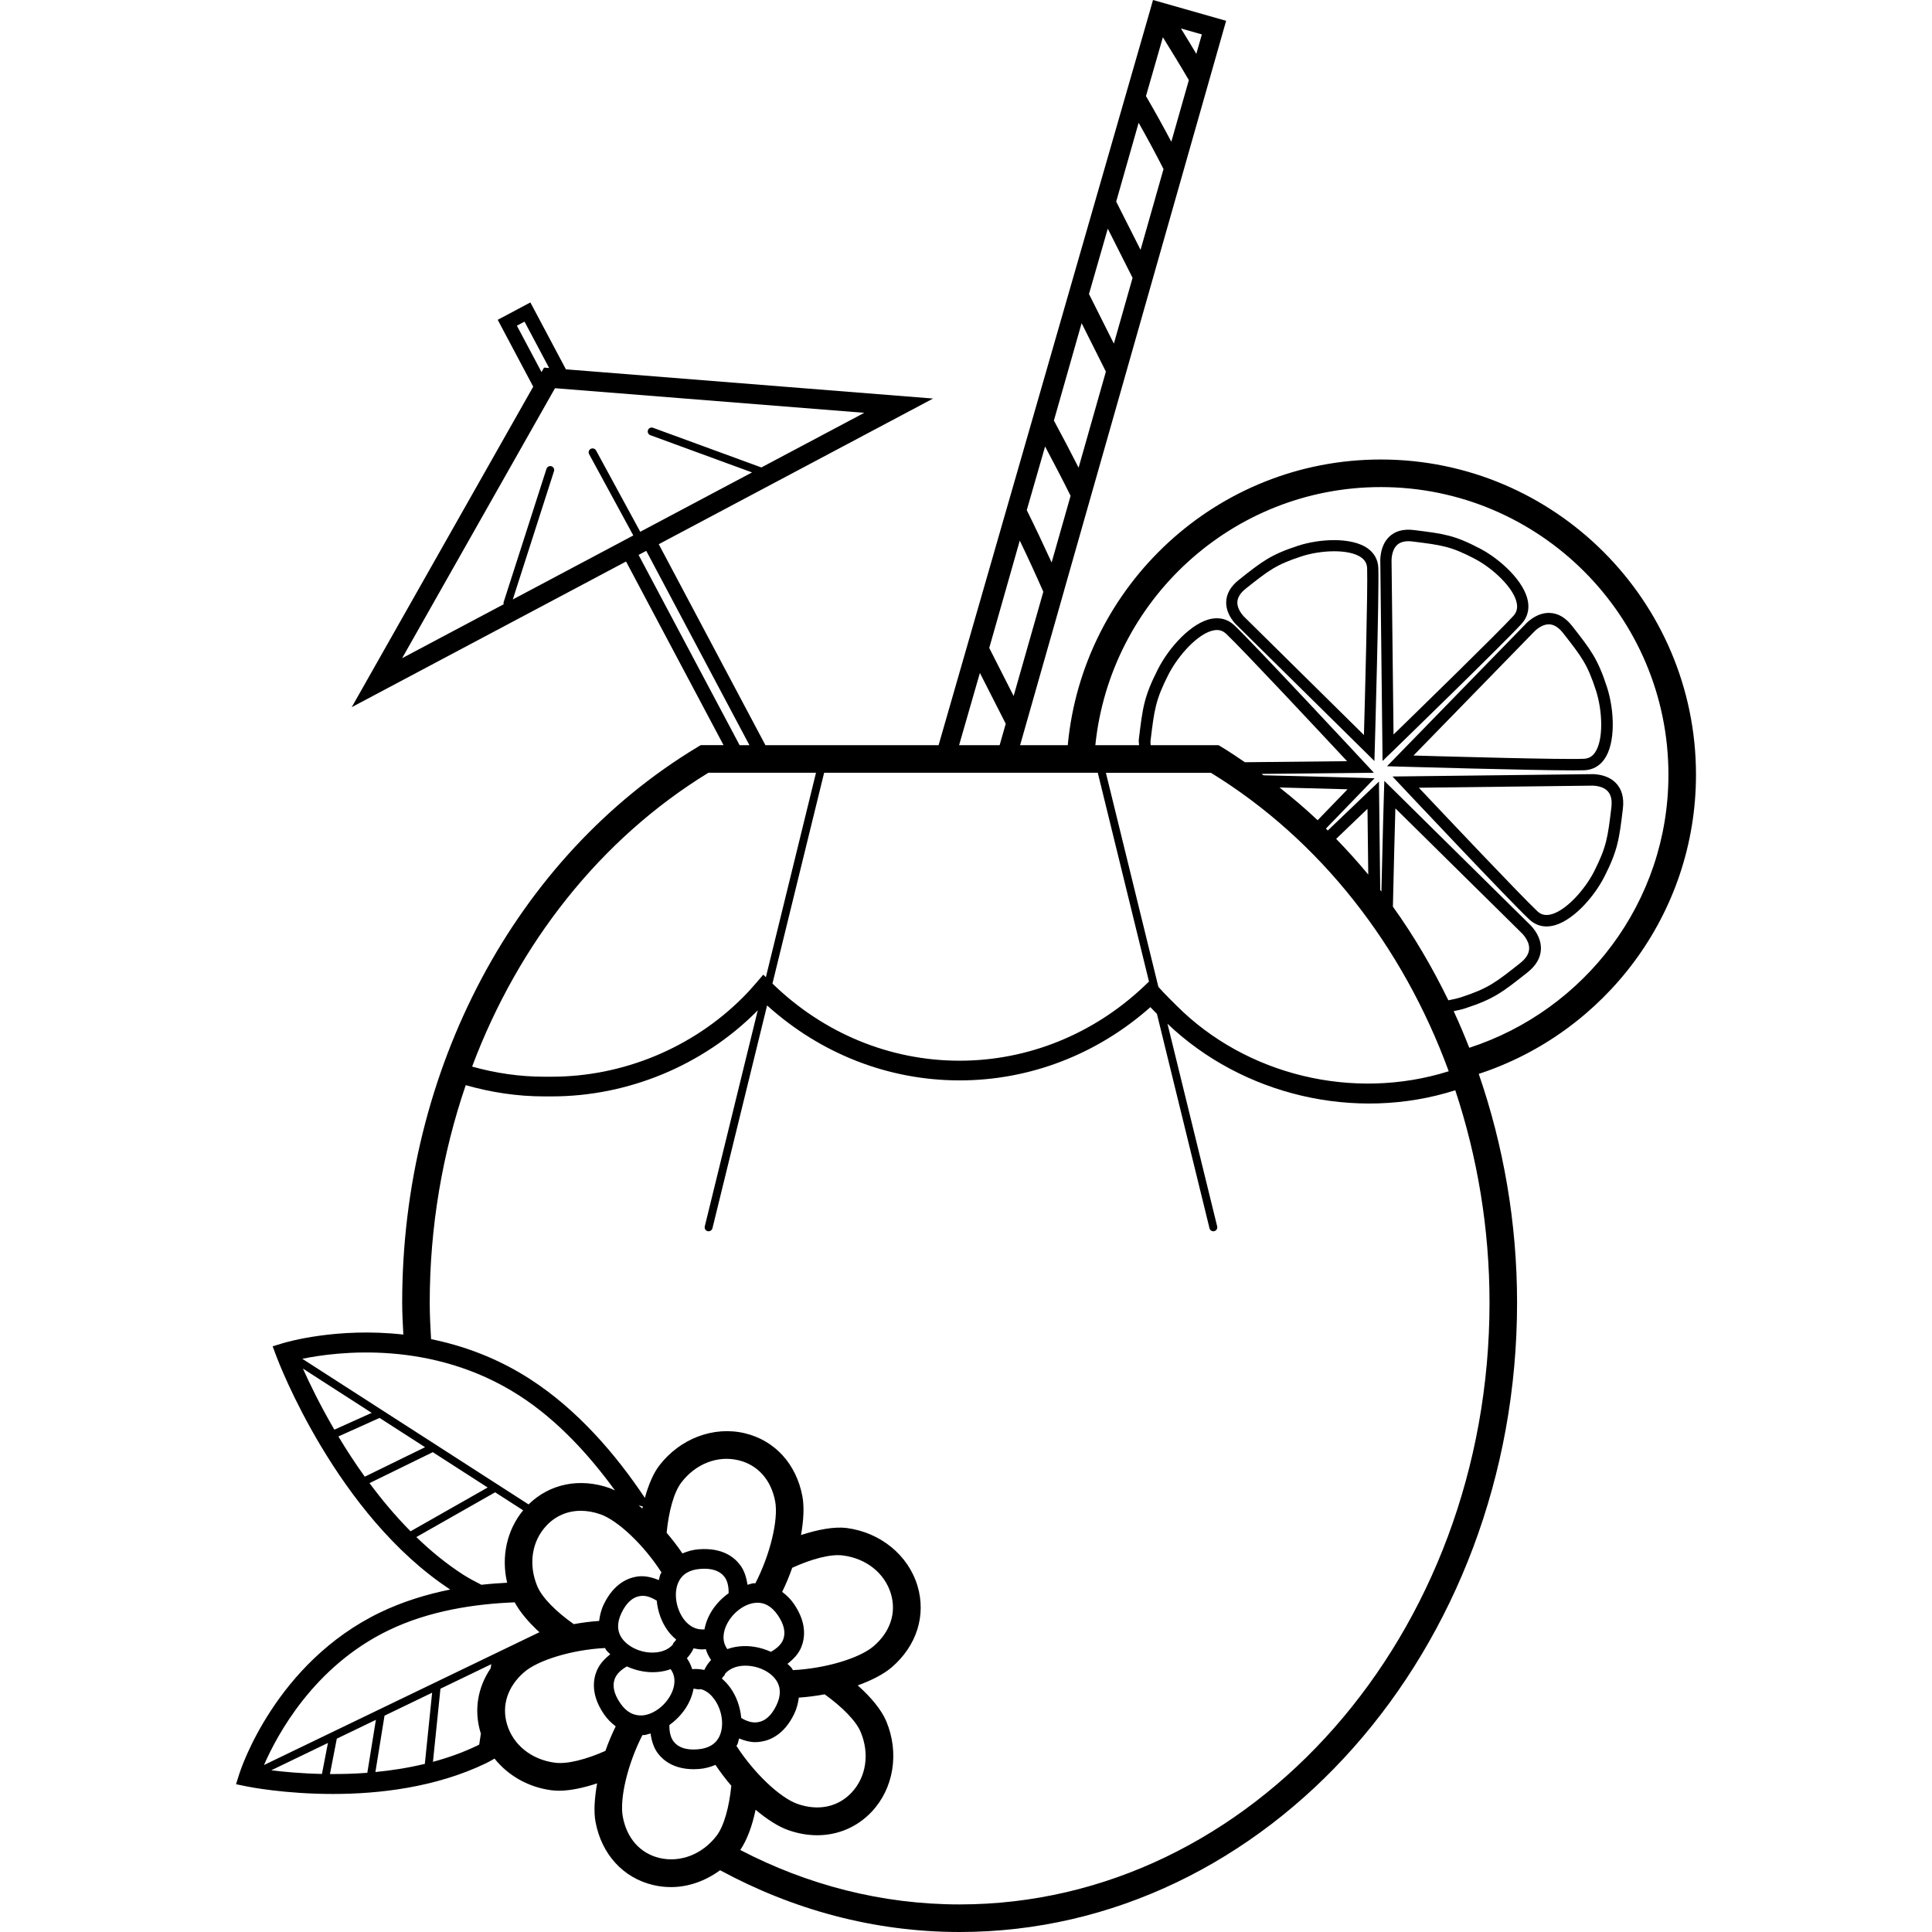
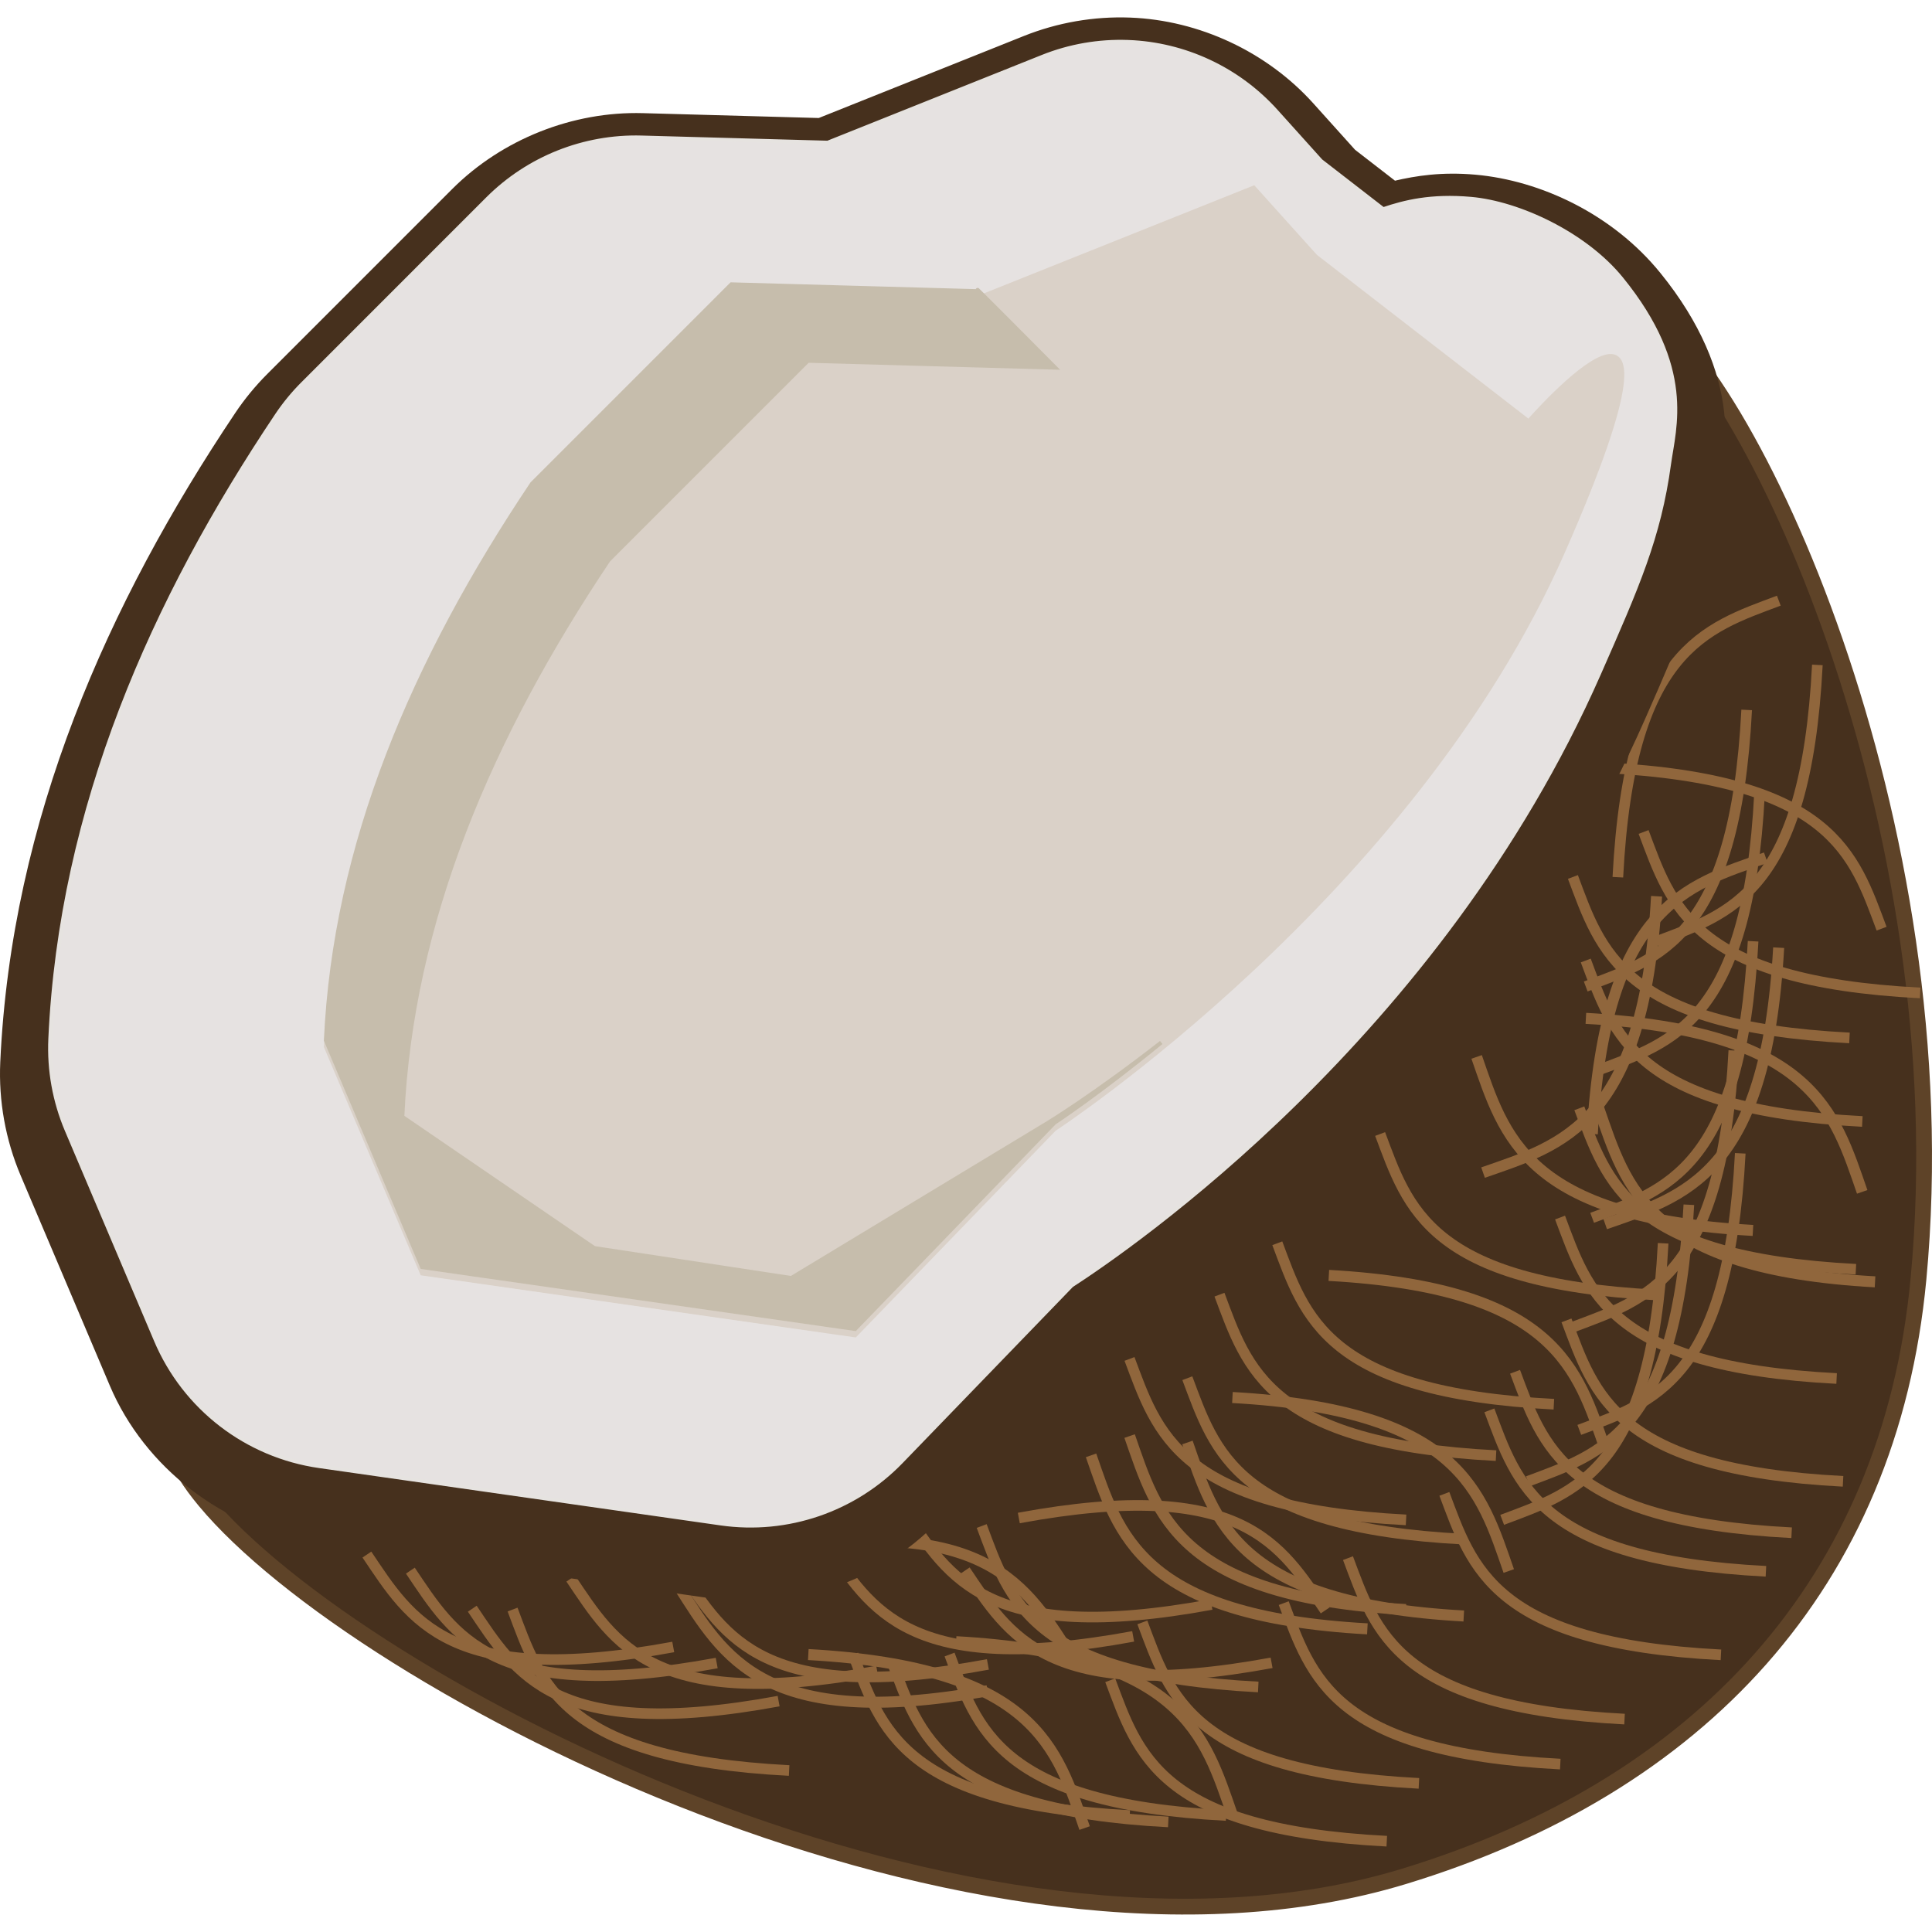
- <svg xmlns="http://www.w3.org/2000/svg" fill="#000000" height="800px" width="800px" version="1.1" id="Layer_1" viewBox="0 0 278.256 278.256" xml:space="preserve">
-   <g>
-     <g>
-       <g>
-         <path d="M244.264,111.572c0-25.028-20.364-45.392-45.392-45.392c-23.584,0-42.932,18.112-45.088,41.144h-6.864l3.36-11.808     l2.988-10.496l-0.004-0.004l2.992-10.52l6.048-21.256v-0.004l2.696-9.48l5.604-19.7v-0.004l5.988-21.056L166.06,0l-0.348,1.24     L135.18,107.324h-24.94L94.876,78.38l39.512-20.98l-52.884-4.208l-4.636-8.732l-0.48-0.9l-4.704,2.5l5.112,9.628l-26.14,46.164     l39.512-20.98l14.04,26.448h-3.292l-0.472,0.284c-26.228,15.812-42.52,46.468-42.52,80c0,1.552,0.092,3.076,0.168,4.608     c-9.552-1.076-16.908,1.104-17.388,1.252l-1.436,0.44l0.528,1.412c0.348,0.936,8.704,22.872,25.048,33.616     c-3.396,0.684-6.84,1.732-10.1,3.304c-15.044,7.252-20.072,22.584-20.276,23.232l-0.476,1.504l1.548,0.316     c0.404,0.084,5.512,1.088,12.408,1.088c6.576,0,14.768-0.916,22.056-4.428c0.428-0.208,0.82-0.44,1.224-0.664     c1.94,2.432,4.848,4.12,8.184,4.556c0.352,0.044,0.728,0.068,1.12,0.068c1.58,0,3.48-0.404,5.468-1.06     c-0.376,2.12-0.504,4.088-0.228,5.56c0.876,4.656,3.976,8.052,8.292,9.08c0.852,0.204,1.72,0.3,2.58,0.3     c2.512,0,4.972-0.892,7.068-2.428c10.46,5.664,22.14,8.896,34.5,8.896c44.268,0,80.284-40.664,80.284-90.644     c0-11.484-1.952-22.612-5.52-32.944C231.112,148.724,244.264,131.672,244.264,111.572z M173.096,4.956l-0.796,2.8     c-0.732-1.224-1.464-2.44-2.216-3.656L173.096,4.956z M167.484,5.364c1.264,2.052,2.532,4.1,3.74,6.176l-2.524,8.872     c-1.152-2.168-2.36-4.36-3.652-6.576L167.484,5.364z M163.992,17.68c1.272,2.252,2.476,4.488,3.584,6.668l-3.216,11.316     l-0.092,0.32c-1.168-2.316-2.336-4.636-3.508-6.948L163.992,17.68z M159.548,32.932c1.192,2.36,2.384,4.72,3.572,7.084     l-2.696,9.476l-3.584-7.148L159.548,32.932z M155.78,46.548l3.496,6.972l-3.932,13.836c-1.156-2.276-2.344-4.54-3.556-6.788     L155.78,46.548z M150.52,64.304c1.244,2.36,2.492,4.716,3.672,7.108l-2.732,9.6c-1.132-2.472-2.312-4.98-3.58-7.54L150.52,64.304     z M146.872,77.86c1.208,2.504,2.34,4.972,3.392,7.368l-0.528,1.86l-3.748,13.152c-1.176-2.304-2.348-4.608-3.512-6.92     L146.872,77.86z M141.128,96.92c1.236,2.44,2.472,4.88,3.724,7.316l-0.88,3.092h-5.84L141.128,96.92z M158.108,111.296     l7.376,30.076l-0.692,0.656c-7.308,6.924-16.752,10.74-26.584,10.74c-10.04,0-19.596-3.948-26.956-11.112l7.444-30.36H158.108z      M174.392,111.3v-0.004c15.728,9.64,27.644,24.936,34.26,42.992c-13.708,4.316-29.148,0.6-39.192-9.444l-1.152-1.152     c-0.512-0.508-0.992-1.028-1.472-1.56l-7.56-30.832H174.392z M165.708,106.68c0.544-4.488,0.708-5.844,2.568-9.512     c1.404-2.764,4.308-5.996,6.56-6.388c0.148-0.028,0.292-0.04,0.432-0.04c0.516,0,0.952,0.184,1.352,0.564     c2.38,2.252,13.536,14.192,17.392,18.324l-14.716,0.152c-1.096-0.74-2.188-1.488-3.324-2.172l-0.472-0.284h-9.772     C165.724,107.108,165.676,106.928,165.708,106.68z M184.28,113.416c3.936,0.096,7.644,0.196,9.8,0.26l-4.308,4.456     C188.016,116.472,186.172,114.912,184.28,113.416z M192.44,120.816c1.824-1.752,3.436-3.292,4.512-4.324l0.112,9.472     C195.592,124.176,194.04,122.472,192.44,120.816z M200.612,130.58c0.116-5.384,0.272-11.2,0.356-14.156l18.072,17.84     c0.016,0.012,1.22,1.08,1.196,2.344c-0.012,0.728-0.444,1.432-1.284,2.096c-3.524,2.792-4.584,3.632-8.456,4.904     c-0.584,0.192-1.232,0.336-1.896,0.46C206.288,139.32,203.636,134.796,200.612,130.58z M74.444,46.908l1.1-0.584l3.548,6.68     l-0.736-0.06l-0.364,0.644L74.444,46.908z M73.856,86.336l5.932-18.472c0.096-0.296-0.068-0.616-0.368-0.712     c-0.276-0.096-0.612,0.068-0.712,0.368l-6.184,19.248c-0.028,0.088,0.008,0.172,0.02,0.26l-14.628,7.768l22.016-38.884     l44.544,3.544l-14.82,7.868l-15.604-5.712c-0.3-0.104-0.62,0.036-0.728,0.336c-0.108,0.292,0.044,0.62,0.336,0.728l14.652,5.364     l-16.1,8.548l-6.364-11.712c-0.156-0.28-0.5-0.368-0.768-0.232c-0.276,0.152-0.38,0.496-0.232,0.768l6.364,11.708L73.856,86.336z      M91.972,79.92l1.104-0.584l14.86,27.988h-1.412L91.972,79.92z M102.024,111.296h15.5l-7.22,29.444l-0.372-0.368l-0.988,1.156     c-0.636,0.744-1.292,1.468-1.992,2.164c-7.228,7.232-17.244,11.38-27.468,11.38h-1.152c-3.472,0-6.94-0.508-10.336-1.456     C74.66,135.848,86.488,120.816,102.024,111.296z M74.78,200.988c5.548,3.572,10.116,8.62,13.796,13.676     c-0.256-0.116-0.52-0.256-0.764-0.34c-4.332-1.524-8.652-0.624-11.688,2.348L43.54,195.7     C48.544,194.672,62.232,192.912,74.78,200.988z M95.272,226.472c-0.04,0.076-0.096,0.132-0.132,0.208     c-0.128,0.276-0.164,0.596-0.252,0.892c-1.004-0.408-2.032-0.66-3.06-0.52c-1.428,0.2-3.432,1.052-4.86,3.996     c-0.392,0.812-0.58,1.616-0.676,2.408c-1.232,0.08-2.456,0.244-3.656,0.46c-2.528-1.784-4.568-3.808-5.256-5.468     c-1.304-3.132-0.796-6.48,1.332-8.732c1.324-1.404,3.048-2.124,4.94-2.124c0.916,0,1.864,0.168,2.832,0.508     C89,218.984,92.74,222.528,95.272,226.472z M91.992,216.828c0.2,0.048,0.4,0.08,0.592,0.148c-0.02,0.1-0.044,0.188-0.068,0.284     C92.34,217.112,92.168,216.968,91.992,216.828z M114.368,231.036c-0.496-0.736-1.088-1.292-1.716-1.768     c0.556-1.132,1.036-2.296,1.448-3.468c2.792-1.276,5.544-2.016,7.316-1.772c3.368,0.436,6.012,2.556,6.9,5.524     c0.816,2.732-0.092,5.48-2.492,7.54c-2.02,1.736-6.952,3.22-11.632,3.448c-0.048-0.076-0.068-0.156-0.12-0.232     c-0.176-0.252-0.44-0.448-0.656-0.676c0.86-0.668,1.596-1.436,1.984-2.388C115.948,235.908,116.208,233.744,114.368,231.036z      M112.78,236.18c-0.284,0.7-0.944,1.272-1.752,1.724c-1.396-0.636-2.988-0.952-4.556-0.784c-0.612,0.064-1.184,0.2-1.716,0.392     c-0.896-1.224-0.5-2.62-0.18-3.344c0.78-1.776,2.556-3.168,4.22-3.32c1.256-0.12,2.348,0.488,3.232,1.784     C112.94,233.972,113.192,235.168,112.78,236.18z M101.976,233.016c-0.248,0.556-0.416,1.116-0.516,1.672     c-0.136-0.024-0.272,0-0.412-0.012c-1.304-0.04-2.156-0.916-2.58-1.492c-1.14-1.564-1.456-3.8-0.752-5.316     c0.532-1.152,1.592-1.792,3.156-1.908c0.196-0.016,0.384-0.024,0.564-0.024c1.324,0,2.296,0.388,2.888,1.148     c0.464,0.596,0.636,1.452,0.616,2.38C103.684,230.36,102.612,231.584,101.976,233.016z M102.412,239.08     c-0.392,0.424-0.724,0.896-0.976,1.436c-0.564-0.124-1.144-0.176-1.744-0.116c-0.172-0.552-0.416-1.08-0.764-1.572     c0.388-0.42,0.72-0.892,0.972-1.428c0.404,0.092,0.816,0.156,1.236,0.156c0.172,0,0.344-0.016,0.52-0.032     C101.828,238.072,102.072,238.596,102.412,239.08z M99.368,244.892c0.248-0.56,0.42-1.124,0.52-1.68     c0.044-0.004,0.08,0.012,0.124,0.008c0.22,0.032,0.432,0.092,0.652,0.092c0.092,0,0.188-0.024,0.284-0.032     c0.952,0.252,1.576,0.968,1.924,1.444c1.144,1.568,1.46,3.8,0.756,5.32c-0.532,1.148-1.596,1.788-3.16,1.904     c-1.648,0.128-2.776-0.26-3.444-1.12c-0.464-0.596-0.632-1.456-0.616-2.38C97.66,247.552,98.732,246.328,99.368,244.892z      M103.968,241.76c0.048-0.108,0.12-0.172,0.176-0.268c0.06-0.084,0.156-0.132,0.208-0.224c0.044-0.068,0.048-0.152,0.084-0.224     c0.7-0.788,1.704-1.044,2.328-1.112c1.944-0.208,4.024,0.64,4.984,2.004c0.732,1.036,0.752,2.276,0.068,3.688     c-0.704,1.456-1.612,2.272-2.696,2.42c-0.748,0.12-1.576-0.132-2.364-0.616c-0.14-1.544-0.664-3.1-1.592-4.376     C104.8,242.556,104.4,242.128,103.968,241.76z M108.792,228.036c-0.084,0.004-0.164-0.02-0.248-0.012     c-0.3,0.028-0.592,0.156-0.888,0.224c-0.152-1.076-0.468-2.092-1.096-2.9c-0.884-1.144-2.584-2.456-5.896-2.216     c-0.884,0.064-1.66,0.296-2.38,0.6c-0.7-1.044-1.468-2.032-2.272-2.972c0.296-3.064,1.036-5.824,2.116-7.24     c2.06-2.7,5.22-3.932,8.228-3.208c2.776,0.66,4.704,2.82,5.288,5.92C112.132,218.864,110.936,223.872,108.792,228.036z      M96.176,234.86c0.364,0.496,0.772,0.908,1.208,1.272c-0.048,0.112-0.124,0.176-0.184,0.276c-0.064,0.088-0.164,0.14-0.22,0.236     c-0.044,0.072-0.048,0.16-0.092,0.236c-0.696,0.78-1.692,1.032-2.32,1.096c-1.904,0.236-4.012-0.64-4.98-2.004     c-0.732-1.036-0.752-2.276-0.068-3.688c0.704-1.456,1.608-2.272,2.692-2.42c0.124-0.016,0.248-0.024,0.376-0.024     c0.648,0,1.332,0.284,1.996,0.688C94.732,232.06,95.256,233.596,96.176,234.86z M43.628,197.112l9.904,6.376l-5.376,2.42     C46.088,202.36,44.572,199.224,43.628,197.112z M48.736,206.884l5.932-2.668l6.552,4.216l-8.684,4.248     C51.12,210.712,49.86,208.756,48.736,206.884z M53.22,213.608l9.112-4.46l7.904,5.088l-11.104,6.308     C56.952,218.344,54.984,215.988,53.22,213.608z M59.964,221.376l11.348-6.448l4.036,2.596C73,220.36,72.16,224.22,73.04,227.952     c-1.216,0.068-2.432,0.152-3.704,0.296c-0.88-0.456-1.764-0.904-2.636-1.464C64.28,225.224,62.036,223.38,59.964,221.376z      M46.368,255.492c-2.96-0.064-5.484-0.304-7.296-0.528l8.16-3.936L46.368,255.492z M47.52,255.504l0.988-5.092l5.628-2.712     l-1.232,7.628C51.02,255.472,49.22,255.516,47.52,255.504z M61.188,254.04c-2.396,0.58-4.796,0.952-7.12,1.176l1.312-8.116     l6.856-3.308L61.188,254.04z M70.668,240.276c-1.868,2.74-2.424,6.016-1.472,9.216c0.016,0.056,0.044,0.108,0.064,0.168     l-0.24,1.6c-0.088,0.044-0.164,0.096-0.252,0.136c-2.068,0.996-4.228,1.76-6.412,2.352l1.08-10.532l7.32-3.532L70.668,240.276z      M38.02,254.208c1.872-4.304,7.152-14.204,17.96-19.412c5.848-2.824,12.412-3.796,18.148-4.02     c0.756,1.388,1.984,2.864,3.564,4.304l-1.9,0.916c-0.016,0.008-0.036,0.016-0.052,0.024L38.02,254.208z M87.196,252.168     c-2.78,1.236-5.512,1.944-7.276,1.704c-3.368-0.436-6.008-2.556-6.892-5.52c-0.816-2.736,0.088-5.48,2.488-7.54     c2.02-1.736,6.948-3.224,11.628-3.456c0.052,0.08,0.072,0.168,0.128,0.244c0.172,0.244,0.416,0.44,0.62,0.66     c-0.856,0.672-1.572,1.456-1.956,2.404c-0.544,1.336-0.804,3.496,1.036,6.204c0.496,0.732,1.084,1.292,1.704,1.768     C88.112,249.788,87.612,250.976,87.196,252.168z M88.564,241.732c0.284-0.692,0.92-1.272,1.724-1.724     c1.144,0.524,2.428,0.832,3.712,0.832c0.292,0,0.584-0.016,0.876-0.048c0.608-0.064,1.18-0.2,1.712-0.392     c0.896,1.224,0.504,2.62,0.184,3.34c-0.78,1.776-2.556,3.172-4.224,3.32c-1.296,0.084-2.352-0.488-3.232-1.784     C88.404,243.936,88.152,242.744,88.564,241.732z M103.208,264.392c-2.056,2.688-5.232,3.904-8.22,3.204     c-2.776-0.66-4.704-2.82-5.288-5.924c-0.488-2.612,0.692-7.612,2.824-11.772c0.092-0.004,0.184-0.004,0.276-0.012     c0.304-0.028,0.596-0.156,0.896-0.228c0.152,1.08,0.46,2.1,1.088,2.908c0.812,1.052,2.352,2.24,5.128,2.24     c0.244,0,0.496-0.008,0.756-0.028c0.88-0.064,1.656-0.292,2.376-0.592c0.708,1.052,1.472,2.06,2.284,3.004     C105.02,260.24,104.284,262.984,103.208,264.392z M106.2,251.236c0.124-0.264,0.156-0.572,0.244-0.856     c0.76,0.308,1.532,0.532,2.304,0.532c0.256,0,0.512-0.02,0.764-0.056c1.428-0.196,3.436-1.052,4.864-3.996     c0.384-0.796,0.576-1.584,0.672-2.36c1.256-0.088,2.504-0.248,3.724-0.476c2.492,1.792,4.512,3.804,5.192,5.44     c1.304,3.132,0.792,6.48-1.332,8.732c-1.96,2.076-4.796,2.656-7.772,1.612c-2.516-0.884-6.26-4.42-8.796-8.36     C106.1,251.372,106.164,251.316,106.2,251.236z M214.528,187.608c0,47.792-34.236,86.676-76.316,86.676     c-11.272,0-21.96-2.828-31.596-7.84c0.956-1.4,1.716-3.428,2.208-5.792c1.652,1.388,3.292,2.436,4.704,2.932     c1.404,0.492,2.804,0.736,4.164,0.736c2.976,0,5.752-1.16,7.844-3.376c3.18-3.364,4.012-8.472,2.12-13.016     c-0.68-1.632-2.168-3.456-4.12-5.188c2.028-0.736,3.752-1.628,4.888-2.604c3.596-3.084,4.988-7.468,3.72-11.72     c-1.324-4.432-5.332-7.712-10.216-8.348c-1.752-0.212-4.088,0.204-6.564,1.016c0.384-2.14,0.476-4.1,0.2-5.584     c-0.876-4.656-3.976-8.048-8.292-9.076c-4.484-1.068-9.34,0.756-12.332,4.668c-0.848,1.112-1.54,2.748-2.064,4.64     c-4.092-6.128-9.608-12.648-16.568-17.128c-4.776-3.076-9.656-4.8-14.224-5.736c-0.1-1.744-0.192-3.488-0.192-5.26     c0-10.916,1.832-21.492,5.184-31.316c3.696,1.048,7.472,1.616,11.256,1.616h1.152c10.976,0,21.72-4.452,29.472-12.212     c0.06-0.06,0.116-0.124,0.18-0.188l-7.632,31.124c-0.076,0.304,0.112,0.612,0.416,0.688c0.048,0.012,0.092,0.016,0.136,0.016     c0.252,0,0.488-0.172,0.552-0.428l7.872-32.1c7.72,6.968,17.484,10.796,27.732,10.796c10.088,0,19.788-3.736,27.472-10.548     c0.208,0.216,0.416,0.428,0.62,0.64l0.32,0.32l7.576,30.892c0.064,0.256,0.296,0.428,0.552,0.428     c0.044,0,0.088-0.004,0.136-0.016c0.3-0.076,0.488-0.384,0.416-0.688l-7.16-29.192c10.804,10.312,27.064,14.172,41.452,9.584     C212.788,166.64,214.528,176.964,214.528,187.608z M211.612,150.908c-0.7-1.788-1.448-3.552-2.248-5.28     c0.572-0.112,1.144-0.232,1.66-0.4c4.156-1.364,5.372-2.324,8.98-5.184c1.256-1,1.908-2.144,1.928-3.404     c0.04-2.08-1.712-3.6-1.744-3.624l-20.812-20.552l-0.06,1.956c-0.016,0.512-0.208,7.24-0.36,13.98     c-0.056-0.072-0.112-0.148-0.168-0.22l-0.184-15.612l-1.416,1.348c-0.264,0.252-2.788,2.66-5.952,5.696     c-0.092-0.092-0.18-0.184-0.272-0.272l7.008-7.252l-1.924-0.06c-0.512-0.016-7.332-0.212-14.08-0.368     c-0.088-0.064-0.172-0.136-0.264-0.2l16.172-0.164l-1.312-1.412c-0.644-0.696-15.868-17.052-18.776-19.812     c-0.896-0.844-1.98-1.18-3.248-0.964c-2.912,0.508-6.184,4.136-7.78,7.296c-1.996,3.932-2.184,5.48-2.74,10.076     c-0.04,0.312,0.024,0.564,0.036,0.848h-6.3c2.14-20.844,19.724-37.176,41.12-37.176c22.84,0,41.42,18.584,41.42,41.42     C240.296,129.96,228.224,145.516,211.612,150.908z" />
-         <path d="M196.944,78.952c-2.304-1.604-6.876-1.372-10.016-0.344c-3.944,1.292-5.184,2.276-8.5,4.904     c-1.188,0.948-1.808,2.028-1.828,3.22c-0.036,1.968,1.62,3.404,1.648,3.428l19.7,19.444l0.056-1.848     c0.024-0.9,0.632-22.14,0.508-25.952C198.472,80.628,197.928,79.64,196.944,78.952z M196.44,105.86l-17.104-16.884     c-0.016-0.012-1.148-1.02-1.128-2.216c0.012-0.688,0.42-1.356,1.216-1.984c3.328-2.64,4.332-3.436,8.004-4.64     c1.396-0.46,3.136-0.74,4.74-0.74c1.552,0,2.98,0.264,3.856,0.872c0.568,0.4,0.856,0.916,0.876,1.584     C197.004,84.968,196.592,100.468,196.44,105.86z" />
-         <path d="M219.164,89.82c0.8-0.876,1.108-1.98,0.9-3.196c-0.492-2.852-3.92-6.048-6.896-7.612     c-3.728-1.952-5.192-2.132-9.536-2.672c-1.512-0.188-2.716,0.144-3.572,0.984c-1.432,1.4-1.264,3.676-1.26,3.716l0.324,28.56     l1.352-1.308C201.128,107.656,216.56,92.684,219.164,89.82z M201.184,78.52c0.388-0.38,0.948-0.572,1.664-0.572     c0.184,0,0.38,0.012,0.584,0.04c4.24,0.528,5.516,0.688,8.984,2.5c2.608,1.372,5.66,4.216,6.044,6.428     c0.124,0.704-0.036,1.288-0.492,1.784c-2.124,2.336-13.348,13.276-17.264,17.088l-0.284-24.824     C200.42,80.948,200.316,79.368,201.184,78.52z" />
-         <path d="M226.624,110.952c0.652,0,1.18-0.004,1.544-0.016c1.188-0.04,2.188-0.588,2.892-1.576     c1.672-2.356,1.448-7.116,0.384-10.4c-1.324-4.08-2.328-5.364-5.012-8.796c-0.968-1.236-2.08-1.872-3.3-1.888     c-0.024-0.004-0.04-0.004-0.06-0.004c-1.988,0-3.432,1.684-3.456,1.716l-19.848,20.368l1.88,0.056     C202.48,110.432,220.36,110.952,226.624,110.952z M220.852,91.088c0.012-0.012,1.016-1.168,2.216-1.168c0.008,0,0.02,0,0.032,0     c0.696,0.012,1.376,0.436,2.02,1.252c2.696,3.444,3.508,4.488,4.744,8.288c0.928,2.88,1.128,7.12-0.164,8.952     c-0.404,0.564-0.92,0.848-1.584,0.872c-3.188,0.136-19.036-0.316-24.54-0.468L220.852,91.088z" />
-         <path d="M232.724,112.772c-1.404-1.448-3.656-1.276-3.688-1.272l-28.484,0.336l1.288,1.372     c0.636,0.672,15.572,16.552,18.428,19.228c0.7,0.656,1.544,0.996,2.472,0.996c0.232,0,0.468-0.024,0.708-0.064     c2.856-0.492,6.056-4.028,7.62-7.1c1.948-3.832,2.144-5.456,2.668-9.8C233.924,114.896,233.58,113.656,232.724,112.772z      M232.08,116.272c-0.524,4.36-0.688,5.676-2.496,9.252c-1.372,2.692-4.216,5.836-6.42,6.22c-0.692,0.116-1.252-0.036-1.748-0.504     c-2.332-2.192-13.284-13.776-17.068-17.788l24.764-0.296c0.012,0,1.568-0.108,2.416,0.776     C232.02,114.436,232.204,115.228,232.08,116.272z" />
+ <svg xmlns="http://www.w3.org/2000/svg" width="256" height="256" viewBox="0 0 67.733 67.733" version="1.1" id="svg7139">
+   <defs id="defs7133" />
+   <g id="layer1" transform="translate(80.8554,-32.77521)">
+     <g id="g25560" transform="matrix(0.4866682,0,0,0.4866682,12.5921,-246.61)">
+       <path id="path25319" d="m -53.813,666.222 c -2.076,22.015 -15.902,36.578 -37.054,43.023 -30.782,9.378 -75.28,-13.688 -86.39,-27.047 -8.801,-10.583 6.627,-10.418 43.367,-15.976 21.864,-3.307 22.843,-26.135 40.038,-40.038 12.333,-9.972 12.162,-34.252 19.814,-30.189 7.859,4.173 23.334,37.255 20.225,70.228 z" style="opacity:1;fill:#46301d;fill-opacity:1;stroke:#5e4328;stroke-width:1.137;stroke-miterlimit:4;stroke-dasharray:none;stroke-dashoffset:0;stroke-opacity:1" />
+       <path style="fill:none;stroke:#90663c;stroke-width:0.794;stroke-linecap:butt;stroke-linejoin:miter;stroke-miterlimit:4;stroke-dasharray:none;stroke-opacity:1" d="m -106.474,677.991 c 1.991,5.714 3.504,11.588 19.906,12.499" id="path25341" />
+       <path style="fill:none;stroke:#90663c;stroke-width:0.794;stroke-linecap:butt;stroke-linejoin:miter;stroke-miterlimit:4;stroke-dasharray:none;stroke-opacity:1" d="m -110.64,677.528 c 1.991,5.714 3.504,11.588 19.906,12.499" id="path25343" />
+       <path style="fill:none;stroke:#90663c;stroke-width:0.794;stroke-linecap:butt;stroke-linejoin:miter;stroke-miterlimit:4;stroke-dasharray:none;stroke-opacity:1" d="m -113.418,678.917 c 1.991,5.714 3.504,11.588 19.906,12.499" id="path25345" />
+       <path style="fill:none;stroke:#90663c;stroke-width:0.794;stroke-linecap:butt;stroke-linejoin:miter;stroke-miterlimit:4;stroke-dasharray:none;stroke-opacity:1" d="m -85.642,650.215 c 1.991,5.714 3.504,11.588 19.906,12.499" id="path25347" />
+       <path style="fill:none;stroke:#90663c;stroke-width:0.794;stroke-linecap:butt;stroke-linejoin:miter;stroke-miterlimit:4;stroke-dasharray:none;stroke-opacity:1" d="m -76.846,653.919 c 1.991,5.714 3.504,11.588 19.906,12.499" id="path25349" />
+       <path style="fill:none;stroke:#90663c;stroke-width:0.794;stroke-linecap:butt;stroke-linejoin:miter;stroke-miterlimit:4;stroke-dasharray:none;stroke-opacity:1" d="m -57.866,659.937 c -1.991,-5.714 -3.504,-11.588 -19.906,-12.499" id="path25351" />
+       <path style="fill:none;stroke:#90663c;stroke-width:0.794;stroke-linecap:butt;stroke-linejoin:miter;stroke-miterlimit:4;stroke-dasharray:none;stroke-opacity:1" d="m -76.383,678.454 c -1.991,-5.714 -3.504,-11.588 -19.906,-12.499" id="path25353" />
+       <path style="fill:none;stroke:#90663c;stroke-width:0.794;stroke-linecap:butt;stroke-linejoin:miter;stroke-miterlimit:4;stroke-dasharray:none;stroke-opacity:1" d="m -83.327,687.25 c -1.991,-5.714 -3.504,-11.588 -19.906,-12.499" id="path25355" />
+       <path style="fill:none;stroke:#90663c;stroke-width:0.794;stroke-linecap:butt;stroke-linejoin:miter;stroke-miterlimit:4;stroke-dasharray:none;stroke-opacity:1" d="m -103.233,704.841 c -1.991,-5.714 -3.504,-11.588 -19.906,-12.499" id="path25357" />
+       <path style="fill:none;stroke:#90663c;stroke-width:0.794;stroke-linecap:butt;stroke-linejoin:miter;stroke-miterlimit:4;stroke-dasharray:none;stroke-opacity:1" d="m -113.881,705.767 c -1.991,-5.714 -3.504,-11.588 -19.906,-12.499" id="path25359" />
+       <path style="fill:none;stroke:#90663c;stroke-width:0.765;stroke-linecap:butt;stroke-linejoin:miter;stroke-miterlimit:4;stroke-dasharray:none;stroke-opacity:1" d="m -130.554,693.266 c 1.993,5.301 3.507,10.75 19.923,11.595" id="path25361" />
+       <path style="fill:none;stroke:#90663c;stroke-width:0.765;stroke-linecap:butt;stroke-linejoin:miter;stroke-miterlimit:4;stroke-dasharray:none;stroke-opacity:1" d="m -127.777,693.729 c 1.993,5.301 3.507,10.75 19.923,11.595" id="path25363" />
+       <path style="fill:none;stroke:#90663c;stroke-width:0.765;stroke-linecap:butt;stroke-linejoin:miter;stroke-miterlimit:4;stroke-dasharray:none;stroke-opacity:1" d="m -123.61,693.266 c 1.993,5.301 3.507,10.75 19.923,11.595" id="path25365" />
+       <path style="fill:none;stroke:#90663c;stroke-width:0.765;stroke-linecap:butt;stroke-linejoin:miter;stroke-miterlimit:4;stroke-dasharray:none;stroke-opacity:1" d="m -112.037,695.118 c 1.993,5.301 3.507,10.75 19.923,11.595" id="path25367" />
+       <path style="fill:none;stroke:#90663c;stroke-width:0.765;stroke-linecap:butt;stroke-linejoin:miter;stroke-miterlimit:4;stroke-dasharray:none;stroke-opacity:1" d="m -109.722,690.952 c 1.993,5.301 3.507,10.75 19.923,11.595" id="path25369" />
+       <path style="fill:none;stroke:#90663c;stroke-width:0.765;stroke-linecap:butt;stroke-linejoin:miter;stroke-miterlimit:4;stroke-dasharray:none;stroke-opacity:1" d="m -99.538,689.563 c 1.993,5.301 3.507,10.75 19.923,11.595" id="path25371" />
+       <path style="fill:none;stroke:#90663c;stroke-width:0.765;stroke-linecap:butt;stroke-linejoin:miter;stroke-miterlimit:4;stroke-dasharray:none;stroke-opacity:1" d="m -94.909,686.322 c 1.993,5.301 3.507,10.75 19.923,11.595" id="path25373" />
+       <path style="fill:none;stroke:#90663c;stroke-width:0.765;stroke-linecap:butt;stroke-linejoin:miter;stroke-miterlimit:4;stroke-dasharray:none;stroke-opacity:1" d="m -84.724,675.675 c 1.993,5.301 3.507,10.75 19.923,11.595" id="path25375" />
+       <path style="fill:none;stroke:#90663c;stroke-width:0.765;stroke-linecap:butt;stroke-linejoin:miter;stroke-miterlimit:4;stroke-dasharray:none;stroke-opacity:1" d="m -82.873,672.898 c 1.993,5.301 3.507,10.75 19.923,11.595" id="path25377" />
+       <path style="fill:none;stroke:#90663c;stroke-width:0.765;stroke-linecap:butt;stroke-linejoin:miter;stroke-miterlimit:4;stroke-dasharray:none;stroke-opacity:1" d="m -79.169,669.194 c 1.993,5.301 3.507,10.75 19.923,11.595" id="path25379" />
+       <path style="fill:none;stroke:#90663c;stroke-width:0.765;stroke-linecap:butt;stroke-linejoin:miter;stroke-miterlimit:4;stroke-dasharray:none;stroke-opacity:1" d="m -79.632,661.787 c 1.993,5.301 3.507,10.75 19.923,11.595" id="path25381" />
+       <path style="fill:none;stroke:#90663c;stroke-width:0.765;stroke-linecap:butt;stroke-linejoin:miter;stroke-miterlimit:4;stroke-dasharray:none;stroke-opacity:1" d="m -78.243,653.917 c 1.993,5.301 3.507,10.75 19.923,11.595" id="path25383" />
+       <path style="fill:none;stroke:#90663c;stroke-width:0.765;stroke-linecap:butt;stroke-linejoin:miter;stroke-miterlimit:4;stroke-dasharray:none;stroke-opacity:1" d="m -77.78,643.27 c 1.993,5.301 3.507,10.75 19.923,11.595" id="path25385" />
+       <path style="fill:none;stroke:#90663c;stroke-width:0.765;stroke-linecap:butt;stroke-linejoin:miter;stroke-miterlimit:4;stroke-dasharray:none;stroke-opacity:1" d="m -78.706,637.252 c 1.993,5.301 3.507,10.75 19.923,11.595" id="path25387" />
+       <path style="fill:none;stroke:#90663c;stroke-width:0.765;stroke-linecap:butt;stroke-linejoin:miter;stroke-miterlimit:4;stroke-dasharray:none;stroke-opacity:1" d="m -100.001,663.639 c 1.993,5.301 3.507,10.75 19.923,11.595" id="path25389" />
+       <path style="fill:none;stroke:#90663c;stroke-width:0.765;stroke-linecap:butt;stroke-linejoin:miter;stroke-miterlimit:4;stroke-dasharray:none;stroke-opacity:1" d="m -104.167,667.342 c 1.993,5.301 3.507,10.75 19.923,11.595" id="path25391" />
+       <path style="fill:none;stroke:#90663c;stroke-width:0.765;stroke-linecap:butt;stroke-linejoin:miter;stroke-miterlimit:4;stroke-dasharray:none;stroke-opacity:1" d="m -155.09,690.026 c 1.993,5.301 3.507,10.75 19.923,11.595" id="path25393" />
+       <path style="fill:none;stroke:#90663c;stroke-width:0.765;stroke-linecap:butt;stroke-linejoin:miter;stroke-miterlimit:4;stroke-dasharray:none;stroke-opacity:1" d="m -121.296,684.008 c 1.993,5.301 3.507,10.75 19.923,11.595" id="path25395" />
+       <path style="fill:none;stroke:#90663c;stroke-width:0.765;stroke-linecap:butt;stroke-linejoin:miter;stroke-miterlimit:4;stroke-dasharray:none;stroke-opacity:1" d="m -87.965,681.693 c 1.993,5.301 3.507,10.75 19.923,11.595" id="path25397" />
+       <path style="fill:none;stroke:#90663c;stroke-width:0.765;stroke-linecap:butt;stroke-linejoin:miter;stroke-miterlimit:4;stroke-dasharray:none;stroke-opacity:1" d="m -106.482,673.36 c 1.993,5.301 3.507,10.75 19.923,11.595" id="path25399" />
+       <path style="fill:none;stroke:#90663c;stroke-width:0.765;stroke-linecap:butt;stroke-linejoin:miter;stroke-miterlimit:4;stroke-dasharray:none;stroke-opacity:1" d="m -110.648,671.972 c 1.993,5.301 3.507,10.75 19.923,11.595" id="path25401" />
+       <path style="fill:none;stroke:#90663c;stroke-width:0.765;stroke-linecap:butt;stroke-linejoin:miter;stroke-miterlimit:4;stroke-dasharray:none;stroke-opacity:1" d="m -92.594,655.769 c 1.993,5.301 3.507,10.75 19.923,11.595" id="path25403" />
+       <path style="fill:none;stroke:#90663c;stroke-width:0.765;stroke-linecap:butt;stroke-linejoin:miter;stroke-miterlimit:4;stroke-dasharray:none;stroke-opacity:1" d="m -73.614,634.011 c 1.993,5.301 3.507,10.75 19.923,11.595" id="path25405" />
+       <path id="path25339" d="m -56.469,640.977 c -1.993,-5.301 -3.507,-10.75 -19.923,-11.595" style="fill:none;stroke:#90663c;stroke-width:0.765;stroke-linecap:butt;stroke-linejoin:miter;stroke-miterlimit:4;stroke-dasharray:none;stroke-opacity:1" />
+       <path style="fill:none;stroke:#90663c;stroke-width:0.794;stroke-linecap:butt;stroke-linejoin:miter;stroke-miterlimit:4;stroke-dasharray:none;stroke-opacity:1" d="m -85.179,658.548 c 5.714,-1.991 11.588,-3.504 12.499,-19.906" id="path25431" />
+       <path style="fill:none;stroke:#90663c;stroke-width:0.794;stroke-linecap:butt;stroke-linejoin:miter;stroke-miterlimit:4;stroke-dasharray:none;stroke-opacity:1" d="m -76.383,662.251 c 5.714,-1.991 11.588,-3.504 12.499,-19.906" id="path25433" />
+       <path style="fill:none;stroke:#90663c;stroke-width:0.794;stroke-linecap:butt;stroke-linejoin:miter;stroke-miterlimit:4;stroke-dasharray:none;stroke-opacity:1" d="m -143.133,688.336 c 3.263,5.097 6.097,10.459 22.262,7.54" id="path25457" />
+       <path style="fill:none;stroke:#90663c;stroke-width:0.794;stroke-linecap:butt;stroke-linejoin:miter;stroke-miterlimit:4;stroke-dasharray:none;stroke-opacity:1" d="m -64.81,635.864 c -5.714,1.991 -11.588,3.504 -12.499,19.906" id="path25435" />
+       <path style="fill:none;stroke:#90663c;stroke-width:0.794;stroke-linecap:butt;stroke-linejoin:miter;stroke-miterlimit:4;stroke-dasharray:none;stroke-opacity:1" d="m -114.781,693.472 c -3.263,-5.097 -6.097,-10.459 -22.262,-7.54" id="path25459" />
+       <path style="fill:none;stroke:#90663c;stroke-width:0.765;stroke-linecap:butt;stroke-linejoin:miter;stroke-miterlimit:4;stroke-dasharray:none;stroke-opacity:1" d="m -83.801,683.564 c 5.301,-1.993 10.75,-3.507 11.595,-19.923" id="path25437" />
+       <path style="fill:none;stroke:#90663c;stroke-width:0.765;stroke-linecap:butt;stroke-linejoin:miter;stroke-miterlimit:4;stroke-dasharray:none;stroke-opacity:1" d="m -165.585,686.065 c 3.168,4.694 5.905,9.643 22.069,6.657" id="path25461" />
+       <path style="fill:none;stroke:#90663c;stroke-width:0.765;stroke-linecap:butt;stroke-linejoin:miter;stroke-miterlimit:4;stroke-dasharray:none;stroke-opacity:1" d="m -81.949,680.787 c 5.301,-1.993 10.75,-3.507 11.595,-19.923" id="path25439" />
+       <path style="fill:none;stroke:#90663c;stroke-width:0.765;stroke-linecap:butt;stroke-linejoin:miter;stroke-miterlimit:4;stroke-dasharray:none;stroke-opacity:1" d="m -162.454,687.222 c 3.168,4.694 5.905,9.643 22.069,6.657" id="path25463" />
+       <path style="fill:none;stroke:#90663c;stroke-width:0.765;stroke-linecap:butt;stroke-linejoin:miter;stroke-miterlimit:4;stroke-dasharray:none;stroke-opacity:1" d="m -78.246,677.083 c 5.301,-1.993 10.75,-3.507 11.595,-19.923" id="path25441" />
+       <path style="fill:none;stroke:#90663c;stroke-width:0.765;stroke-linecap:butt;stroke-linejoin:miter;stroke-miterlimit:4;stroke-dasharray:none;stroke-opacity:1" d="m -157.993,689.965 c 3.168,4.694 5.905,9.643 22.069,6.657" id="path25465" />
+       <path style="fill:none;stroke:#90663c;stroke-width:0.765;stroke-linecap:butt;stroke-linejoin:miter;stroke-miterlimit:4;stroke-dasharray:none;stroke-opacity:1" d="m -78.709,669.676 c 5.301,-1.993 10.75,-3.507 11.595,-19.923" id="path25443" />
+       <path style="fill:none;stroke:#90663c;stroke-width:0.765;stroke-linecap:butt;stroke-linejoin:miter;stroke-miterlimit:4;stroke-dasharray:none;stroke-opacity:1" d="m -150.895,687.796 c 3.168,4.694 5.905,9.643 22.069,6.657" id="path25467" />
+       <path style="fill:none;stroke:#90663c;stroke-width:0.765;stroke-linecap:butt;stroke-linejoin:miter;stroke-miterlimit:4;stroke-dasharray:none;stroke-opacity:1" d="m -77.32,661.806 c 5.301,-1.993 10.75,-3.507 11.595,-19.923" id="path25445" />
+       <path style="fill:none;stroke:#90663c;stroke-width:0.765;stroke-linecap:butt;stroke-linejoin:miter;stroke-miterlimit:4;stroke-dasharray:none;stroke-opacity:1" d="m -142.918,687.322 c 3.168,4.694 5.905,9.643 22.069,6.657" id="path25469" />
+       <path style="fill:none;stroke:#90663c;stroke-width:0.765;stroke-linecap:butt;stroke-linejoin:miter;stroke-miterlimit:4;stroke-dasharray:none;stroke-opacity:1" d="m -76.857,651.159 c 5.301,-1.993 10.75,-3.507 11.595,-19.923" id="path25447" />
+       <path style="fill:none;stroke:#90663c;stroke-width:0.765;stroke-linecap:butt;stroke-linejoin:miter;stroke-miterlimit:4;stroke-dasharray:none;stroke-opacity:1" d="m -132.453,685.302 c 3.168,4.694 5.905,9.643 22.069,6.657" id="path25471" />
+       <path style="fill:none;stroke:#90663c;stroke-width:0.765;stroke-linecap:butt;stroke-linejoin:miter;stroke-miterlimit:4;stroke-dasharray:none;stroke-opacity:1" d="m -77.783,645.141 c 5.301,-1.993 10.75,-3.507 11.595,-19.923" id="path25449" />
+       <path style="fill:none;stroke:#90663c;stroke-width:0.765;stroke-linecap:butt;stroke-linejoin:miter;stroke-miterlimit:4;stroke-dasharray:none;stroke-opacity:1" d="m -126.814,683.005 c 3.168,4.694 5.905,9.643 22.069,6.657" id="path25473" />
+       <path style="fill:none;stroke:#90663c;stroke-width:0.765;stroke-linecap:butt;stroke-linejoin:miter;stroke-miterlimit:4;stroke-dasharray:none;stroke-opacity:1" d="m -72.691,641.9 c 5.301,-1.993 10.75,-3.507 11.595,-19.923" id="path25451" />
+       <path style="fill:none;stroke:#90663c;stroke-width:0.765;stroke-linecap:butt;stroke-linejoin:miter;stroke-miterlimit:4;stroke-dasharray:none;stroke-opacity:1" d="m -122.481,687.207 c 3.168,4.694 5.905,9.643 22.069,6.657" id="path25475" />
+       <path id="path25453" d="m -63.873,617.348 c -5.301,1.993 -10.75,3.507 -11.595,19.923" style="fill:none;stroke:#90663c;stroke-width:0.765;stroke-linecap:butt;stroke-linejoin:miter;stroke-miterlimit:4;stroke-dasharray:none;stroke-opacity:1" />
+       <path id="path25477" d="m -96.553,690.088 c -3.168,-4.694 -5.905,-9.643 -22.069,-6.657" style="fill:none;stroke:#90663c;stroke-width:0.765;stroke-linecap:butt;stroke-linejoin:miter;stroke-miterlimit:4;stroke-dasharray:none;stroke-opacity:1" />
+       <g transform="translate(150.4521,-125.9168)" id="g25495">
+         <path transform="matrix(0.9920743,0,0,0.9920743,-168.5329,98.31427)" d="m -93.266,607.896 c -2.608,-0.099 -5.237,0.357 -7.66,1.326 l -14.922,5.967 -12.791,-0.354 c -5.072,-0.141 -10.169,1.887 -13.758,5.475 l -13.424,13.426 c -0.862,0.862 -1.64,1.809 -2.318,2.822 -9.201,13.74 -16.229,29.426 -17.033,47.061 -0.127,2.786 0.378,5.6 1.467,8.168 l 6.482,15.275 c 2.505,5.902 8.239,10.311 14.586,11.219 l 29.164,4.166 c 5.834,0.834 12.013,-1.283 16.109,-5.52 l 12.16,-12.578 c 4.834,-3.157 27.313,-18.659 39.197,-45.668 2.774,-6.305 4.561,-10.366 5.35,-16.15 0.132,-0.967 0.717,-3.277 0.389,-6.17 -0.328,-2.893 -1.629,-6.323 -4.602,-9.98 -3.445,-4.239 -8.635,-6.661 -13.33,-7.078 -2.426,-0.215 -4.281,0.076 -5.861,0.447 l -2.957,-2.289 -3.041,-3.381 c -3.341,-3.711 -8.218,-5.995 -13.207,-6.184 z" id="path25483" style="fill:#46301d;fill-opacity:1;stroke:#46301d;stroke-width:0.265px;stroke-linecap:butt;stroke-linejoin:miter;stroke-opacity:1" />
+         <path transform="matrix(0.9920743,0,0,0.9920743,-168.5329,96.46255)" d="m -93.398,611.389 a 15.229,15.229 0 0 0 -6.23,1.078 l -15.592,6.236 -13.516,-0.375 a 15.229,15.229 0 0 0 -11.189,4.453 l -13.424,13.426 a 15.229,15.229 0 0 0 -1.885,2.295 c -8.976,13.403 -15.681,28.473 -16.447,45.277 a 15.229,15.229 0 0 0 1.193,6.643 l 6.482,15.275 a 15.229,15.229 0 0 0 11.863,9.125 l 29.164,4.166 a 15.229,15.229 0 0 0 13.104,-4.49 l 12.371,-12.797 c 4.062,-2.631 26.696,-18.058 38.299,-44.428 2.775,-6.307 4.361,-9.898 5.086,-15.215 0.363,-2.658 1.804,-6.993 -3.463,-13.475 -2.633,-3.241 -7.433,-5.491 -10.926,-5.801 -2.931,-0.26 -4.85,0.237 -6.373,0.75 l -4.523,-3.502 -3.252,-3.613 a 15.229,15.229 0 0 0 -10.742,-5.029 z" id="path25485" style="fill:#e6e2e1;fill-opacity:1;stroke:#e6e3e0;stroke-width:0.265px;stroke-linecap:butt;stroke-linejoin:miter;stroke-opacity:1" />
+         <path id="path25487" d="m -304.139,735.292 14.358,-14.358 17.824,0.495 19.805,-7.922 4.456,4.951 15.349,11.883 c 0,0 13.368,-15.349 2.476,9.407 -10.893,24.756 -36.639,41.59 -36.639,41.59 l -14.358,14.853 -31.192,-4.456 -6.932,-16.339 c 0.642,-14.086 6.303,-27.336 14.853,-40.104 z" style="fill:#dad1c8;fill-opacity:1;stroke:#dad1c8;stroke-width:0.283px;stroke-linecap:butt;stroke-linejoin:miter;stroke-opacity:1" />
+         <path id="path25489" d="m -271.957,720.97 -17.824,-0.495 -14.358,14.358 c -8.551,12.768 -14.211,26.018 -14.854,40.105 l 6.932,16.339 31.192,4.456 14.358,-14.854 c 0,0 3.145,-2.059 7.695,-5.785 -4.799,3.743 -8.155,5.785 -8.155,5.785 l -18.492,11.179 -14.199,-2.16 -13.821,-9.45 c 0.642,-14.086 6.303,-27.336 14.854,-40.105 l 14.358,-14.358 17.824,0.495 c 0,0 -6.462,-6.508 -5.511,-5.511 z" style="fill:#c6bdac;fill-opacity:1;stroke:#c6bdac;stroke-width:0.283px;stroke-linecap:butt;stroke-linejoin:miter;stroke-opacity:1" />
      </g>
    </g>
  </g>
</svg>
